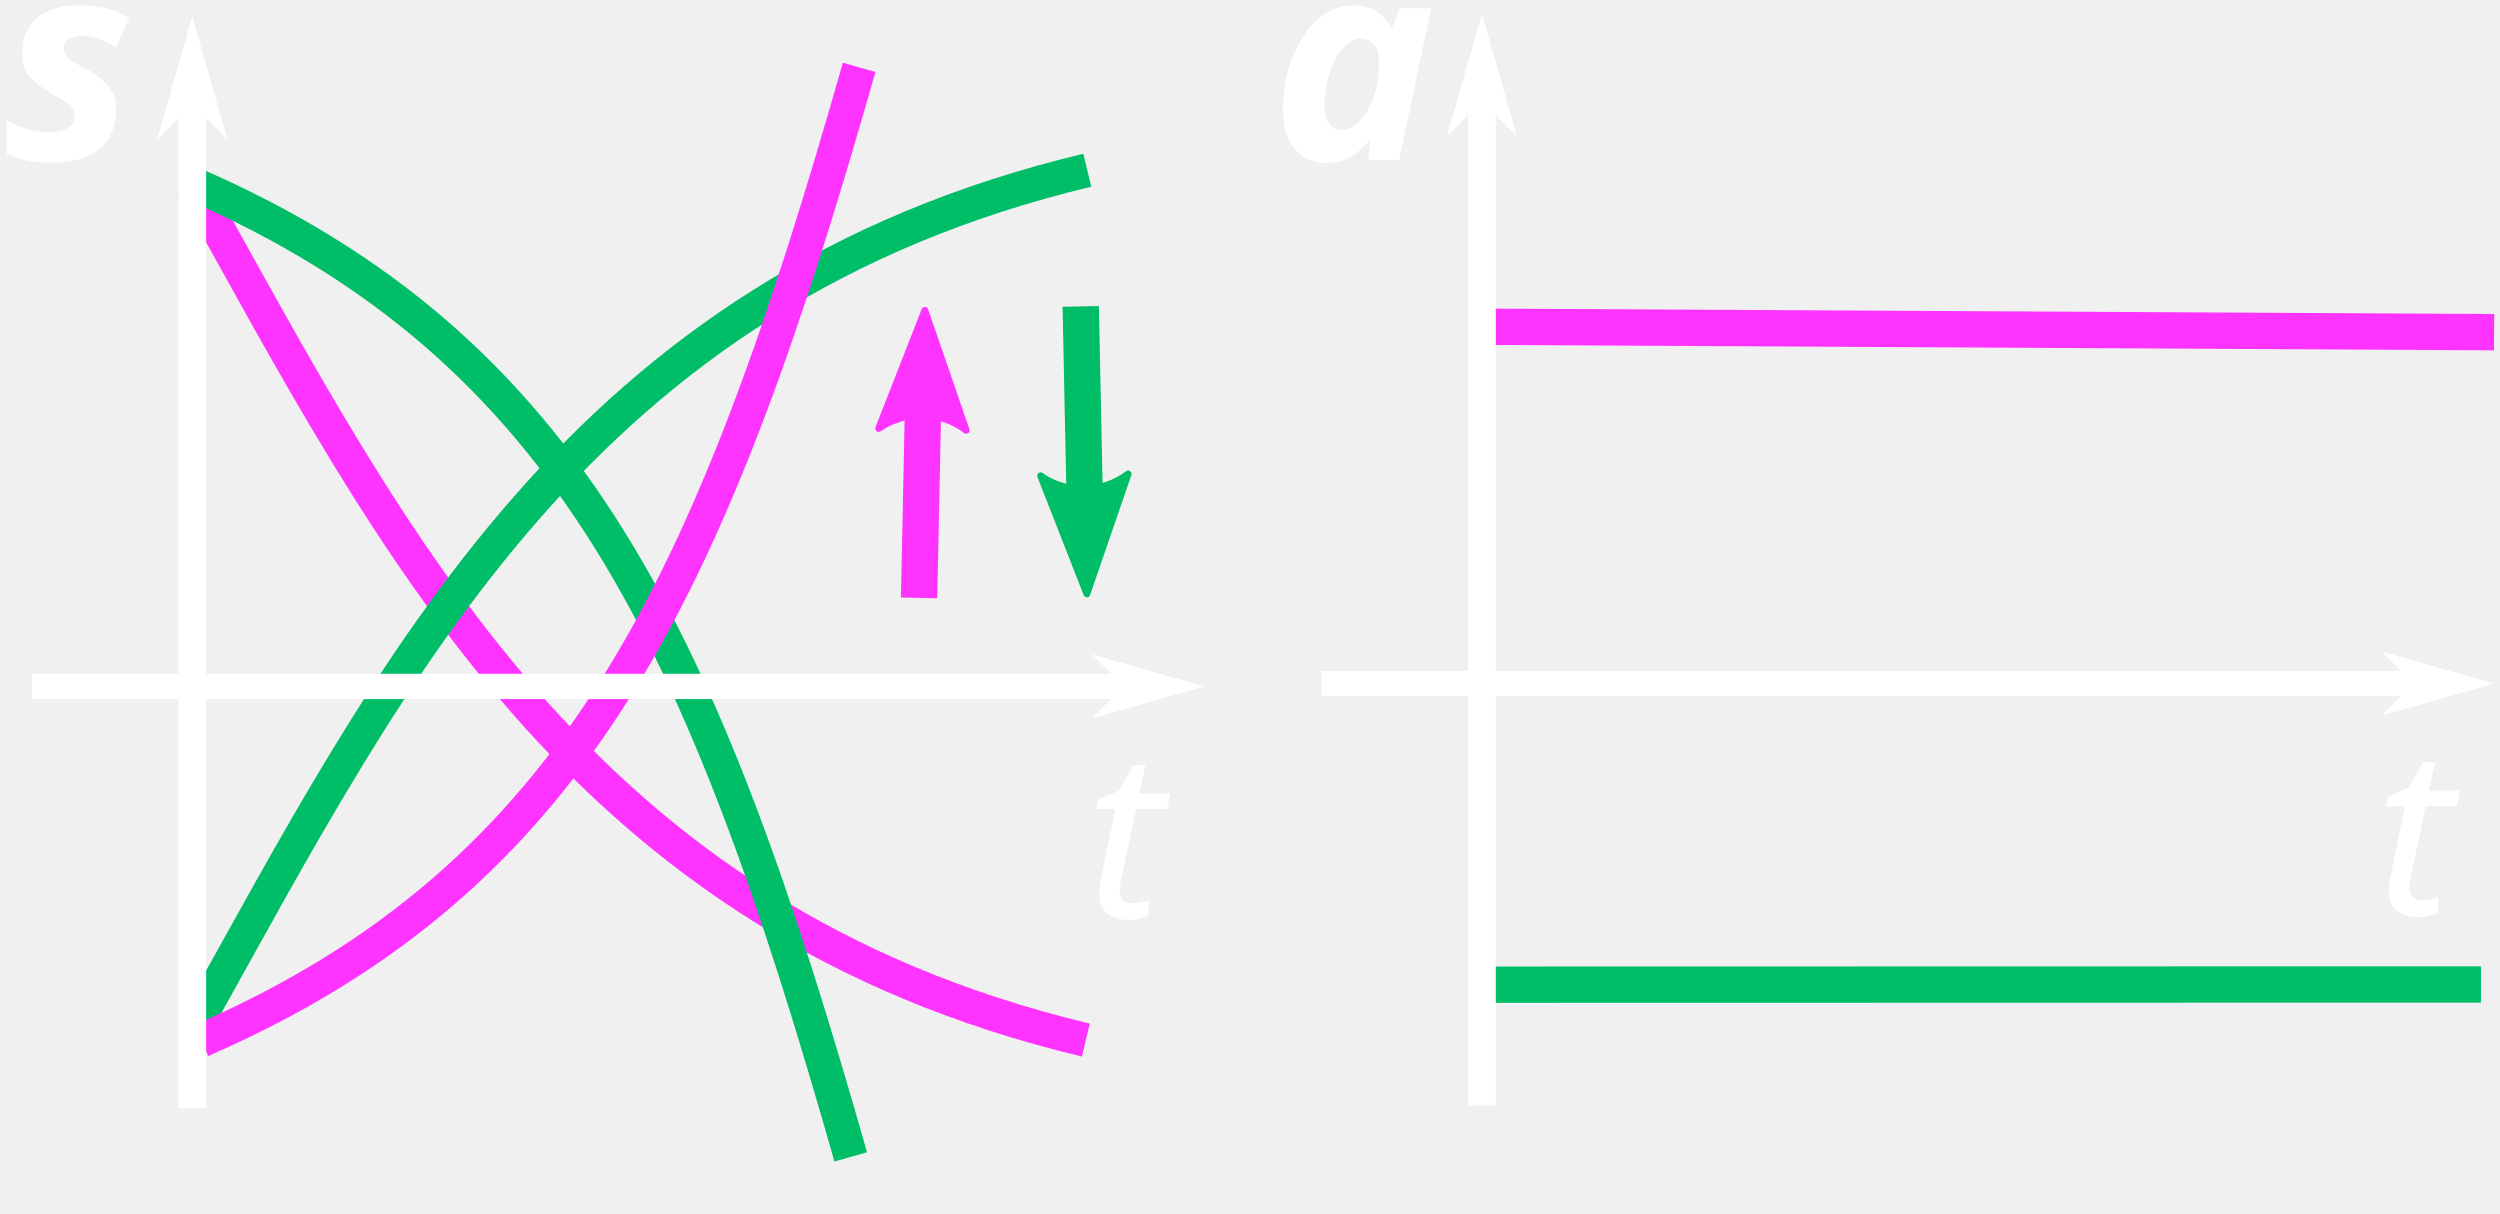
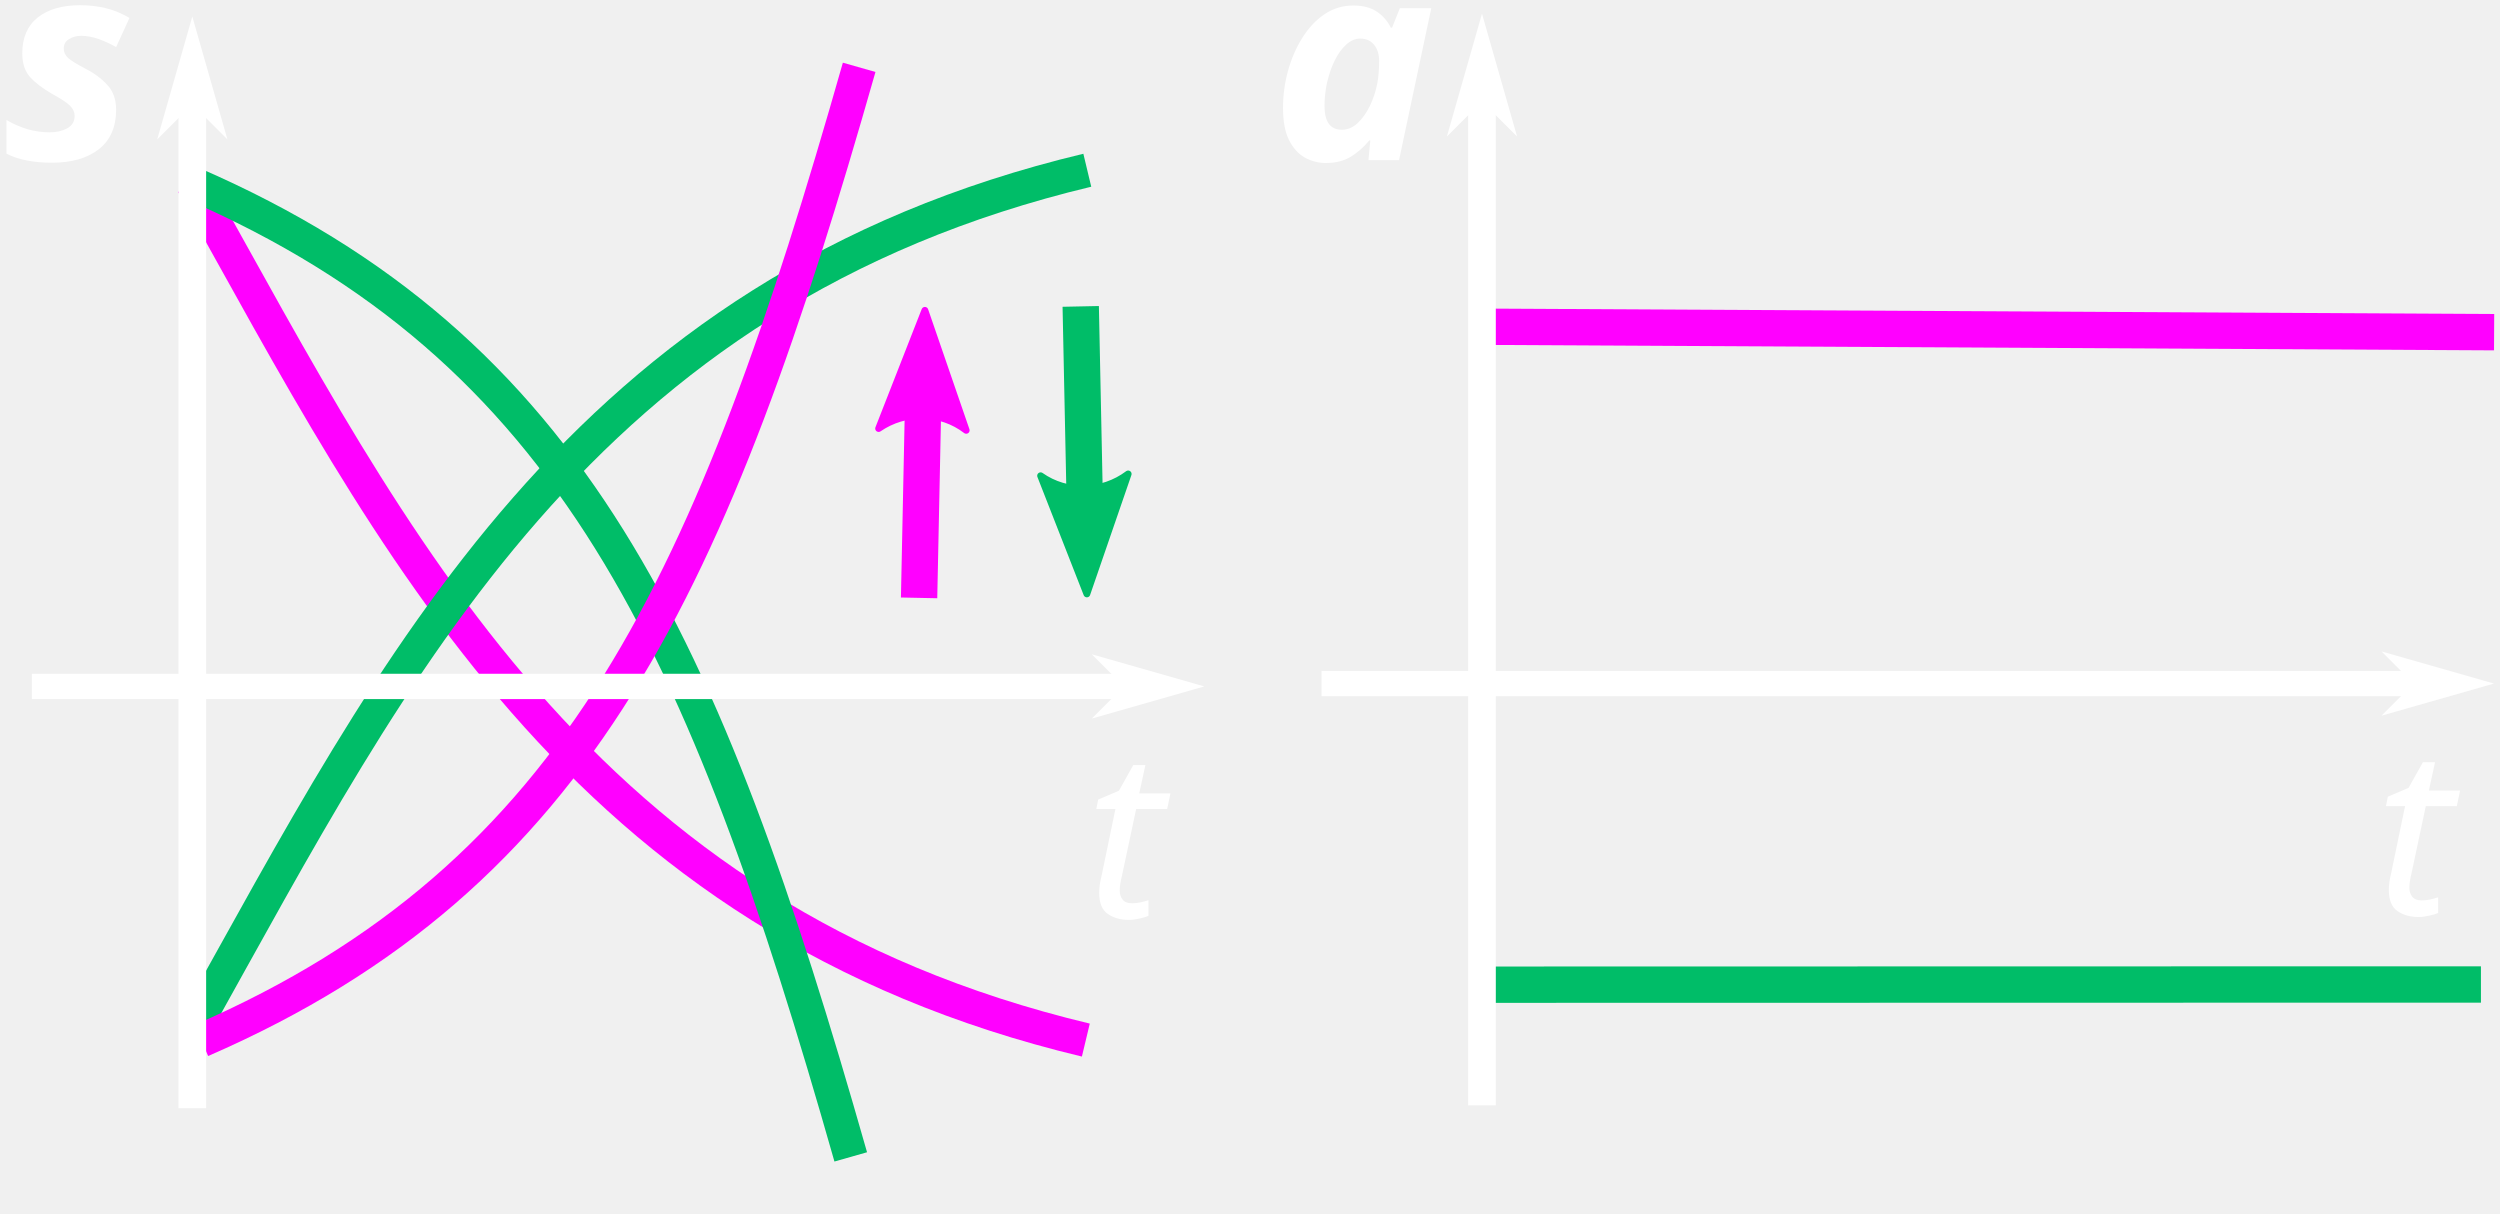
<svg xmlns="http://www.w3.org/2000/svg" width="190.232mm" height="92.34mm" viewBox="0 0 190.232 92.34" version="1.1" id="svg5">
  <defs id="defs2">
    <marker style="overflow:visible" id="marker19317" refX="0" refY="0" orient="auto">
      <path transform="matrix(-0.3,0,0,-0.3,0.69,0)" d="M 8.719,4.034 -2.207,0.016 8.719,-4.002 c -1.745,2.372 -1.735,5.617 -6e-7,8.035 z" style="fill:context-stroke;fill-rule:evenodd;stroke:context-stroke;stroke-width:0.625;stroke-linejoin:round" id="path19315" />
    </marker>
    <marker style="overflow:visible" id="marker19307" refX="0" refY="0" orient="auto">
      <path transform="matrix(-0.2,0,0,-0.2,-1.2,0)" style="fill:context-stroke;fill-rule:evenodd;stroke:context-stroke;stroke-width:1pt" d="M 0,0 5,-5 -12.5,0 5,5 Z" id="path19305" />
    </marker>
    <marker style="overflow:visible" id="marker19297" refX="0" refY="0" orient="auto">
      <path transform="matrix(-0.3,0,0,-0.3,0.69,0)" d="M 8.719,4.034 -2.207,0.016 8.719,-4.002 c -1.745,2.372 -1.735,5.617 -6e-7,8.035 z" style="fill:context-stroke;fill-rule:evenodd;stroke:context-stroke;stroke-width:0.625;stroke-linejoin:round" id="path19295" />
    </marker>
    <marker style="overflow:visible" id="Arrow2Send" refX="0" refY="0" orient="auto">
      <path transform="matrix(-0.3,0,0,-0.3,0.69,0)" d="M 8.719,4.034 -2.207,0.016 8.719,-4.002 c -1.745,2.372 -1.735,5.617 -6e-7,8.035 z" style="fill:context-stroke;fill-rule:evenodd;stroke:context-stroke;stroke-width:0.625;stroke-linejoin:round" id="path19005" />
    </marker>
    <marker style="overflow:visible" id="Arrow1Mend" refX="0" refY="0" orient="auto">
      <path transform="matrix(-0.4,0,0,-0.4,-4,0)" style="fill:context-stroke;fill-rule:evenodd;stroke:context-stroke;stroke-width:1pt" d="M 0,0 5,-5 -12.5,0 5,5 Z" id="path18981" />
    </marker>
    <marker style="overflow:visible" id="marker19233" refX="0" refY="0" orient="auto">
      <path transform="matrix(-0.2,0,0,-0.2,-1.2,0)" style="fill:context-stroke;fill-rule:evenodd;stroke:context-stroke;stroke-width:1pt" d="M 0,0 5,-5 -12.5,0 5,5 Z" id="path18987" />
    </marker>
    <marker style="overflow:visible" id="Arrow1Send" refX="0" refY="0" orient="auto">
      <path transform="matrix(-0.2,0,0,-0.2,-1.2,0)" style="fill:context-stroke;fill-rule:evenodd;stroke:context-stroke;stroke-width:1pt" d="M 0,0 5,-5 -12.5,0 5,5 Z" id="path954" />
    </marker>
    <marker style="overflow:visible" id="Arrow1Lend" refX="0" refY="0" orient="auto">
      <path transform="matrix(-0.8,0,0,-0.8,-10,0)" style="fill:context-stroke;fill-rule:evenodd;stroke:context-stroke;stroke-width:1pt" d="M 0,0 5,-5 -12.5,0 5,5 Z" id="path942" />
    </marker>
    <marker style="overflow:visible" id="Arrow1Lstart" refX="0" refY="0" orient="auto">
      <path transform="matrix(0.8,0,0,0.8,10,0)" style="fill:context-stroke;fill-rule:evenodd;stroke:context-stroke;stroke-width:1pt" d="M 0,0 5,-5 -12.5,0 5,5 Z" id="path939" />
    </marker>
    <marker style="overflow:visible" id="Arrow1Send-6" refX="0" refY="0" orient="auto">
      <path transform="matrix(-0.2,0,0,-0.2,-1.2,0)" style="fill:context-stroke;fill-rule:evenodd;stroke:context-stroke;stroke-width:1pt" d="M 0,0 5,-5 -12.5,0 5,5 Z" id="path954-4" />
    </marker>
    <marker style="overflow:visible" id="Arrow1Send-4" refX="0" refY="0" orient="auto">
      <path transform="matrix(-0.2,0,0,-0.2,-1.2,0)" style="fill:context-stroke;fill-rule:evenodd;stroke:context-stroke;stroke-width:1pt" d="M 0,0 5,-5 -12.5,0 5,5 Z" id="path954-9" />
    </marker>
    <marker style="overflow:visible" id="Arrow1Send-6-1" refX="0" refY="0" orient="auto">
      <path transform="matrix(-0.2,0,0,-0.2,-1.2,0)" style="fill:context-stroke;fill-rule:evenodd;stroke:context-stroke;stroke-width:1pt" d="M 0,0 5,-5 -12.5,0 5,5 Z" id="path954-4-0" />
    </marker>
    <marker style="overflow:visible" id="Arrow1Send-7" refX="0" refY="0" orient="auto">
      <path transform="matrix(-0.2,0,0,-0.2,-1.2,0)" style="fill:context-stroke;fill-rule:evenodd;stroke:context-stroke;stroke-width:1pt" d="M 0,0 5,-5 -12.5,0 5,5 Z" id="path954-6" />
    </marker>
    <marker style="overflow:visible" id="Arrow1Send-6-13" refX="0" refY="0" orient="auto">
      <path transform="matrix(-0.2,0,0,-0.2,-1.2,0)" style="fill:context-stroke;fill-rule:evenodd;stroke:context-stroke;stroke-width:1pt" d="M 0,0 5,-5 -12.5,0 5,5 Z" id="path954-4-2" />
    </marker>
    <marker style="overflow:visible" id="marker19317-1" refX="0" refY="0" orient="auto">
      <path transform="matrix(-0.3,0,0,-0.3,0.69,0)" d="M 8.719,4.034 -2.207,0.016 8.719,-4.002 c -1.745,2.372 -1.735,5.617 -6e-7,8.035 z" style="fill:context-stroke;fill-rule:evenodd;stroke:context-stroke;stroke-width:0.625;stroke-linejoin:round" id="path19315-5" />
    </marker>
    <marker style="overflow:visible" id="marker19297-9" refX="0" refY="0" orient="auto">
      <path transform="matrix(-0.3,0,0,-0.3,0.69,0)" d="M 8.719,4.034 -2.207,0.016 8.719,-4.002 c -1.745,2.372 -1.735,5.617 -6e-7,8.035 z" style="fill:context-stroke;fill-rule:evenodd;stroke:context-stroke;stroke-width:0.625;stroke-linejoin:round" id="path19295-9" />
    </marker>
    <marker style="overflow:visible" id="marker19297-9-0" refX="0" refY="0" orient="auto">
      <path transform="matrix(-0.3,0,0,-0.3,0.69,0)" d="M 8.719,4.034 -2.207,0.016 8.719,-4.002 c -1.745,2.372 -1.735,5.617 -6e-7,8.035 z" style="fill:context-stroke;fill-rule:evenodd;stroke:context-stroke;stroke-width:0.625;stroke-linejoin:round" id="path19295-9-2" />
    </marker>
    <marker style="overflow:visible" id="marker19297-9-0-3" refX="0" refY="0" orient="auto">
      <path transform="matrix(-0.3,0,0,-0.3,0.69,0)" d="M 8.719,4.034 -2.207,0.016 8.719,-4.002 c -1.745,2.372 -1.735,5.617 -6e-7,8.035 z" style="fill:context-stroke;fill-rule:evenodd;stroke:context-stroke;stroke-width:0.625;stroke-linejoin:round" id="path19295-9-2-8" />
    </marker>
    <marker style="overflow:visible" id="marker19297-9-0-3-4" refX="0" refY="0" orient="auto">
      <path transform="matrix(-0.3,0,0,-0.3,0.69,0)" d="M 8.719,4.034 -2.207,0.016 8.719,-4.002 c -1.745,2.372 -1.735,5.617 -6e-7,8.035 z" style="fill:context-stroke;fill-rule:evenodd;stroke:context-stroke;stroke-width:0.625;stroke-linejoin:round" id="path19295-9-2-8-0" />
    </marker>
    <marker style="overflow:visible" id="marker19297-9-9" refX="0" refY="0" orient="auto">
      <path transform="matrix(-0.3,0,0,-0.3,0.69,0)" d="M 8.719,4.034 -2.207,0.016 8.719,-4.002 c -1.745,2.372 -1.735,5.617 -6e-7,8.035 z" style="fill:context-stroke;fill-rule:evenodd;stroke:context-stroke;stroke-width:0.625;stroke-linejoin:round" id="path19295-9-6" />
    </marker>
    <marker style="overflow:visible" id="marker19297-9-0-3-4-5" refX="0" refY="0" orient="auto">
      <path transform="matrix(-0.3,0,0,-0.3,0.69,0)" d="M 8.719,4.034 -2.207,0.016 8.719,-4.002 c -1.745,2.372 -1.735,5.617 -6e-7,8.035 z" style="fill:context-stroke;fill-rule:evenodd;stroke:context-stroke;stroke-width:0.625;stroke-linejoin:round" id="path19295-9-2-8-0-4" />
    </marker>
    <marker style="overflow:visible" id="marker19297-9-9-4" refX="0" refY="0" orient="auto">
      <path transform="matrix(-0.3,0,0,-0.3,0.69,0)" d="M 8.719,4.034 -2.207,0.016 8.719,-4.002 c -1.745,2.372 -1.735,5.617 -6e-7,8.035 z" style="fill:context-stroke;fill-rule:evenodd;stroke:context-stroke;stroke-width:0.625;stroke-linejoin:round" id="path19295-9-6-1" />
    </marker>
    <marker style="overflow:visible" id="marker19297-2" refX="0" refY="0" orient="auto">
      <path transform="matrix(-0.3,0,0,-0.3,0.69,0)" d="M 8.719,4.034 -2.207,0.016 8.719,-4.002 c -1.745,2.372 -1.735,5.617 -6e-7,8.035 z" style="fill:context-stroke;fill-rule:evenodd;stroke:context-stroke;stroke-width:0.625;stroke-linejoin:round" id="path19295-8" />
    </marker>
    <marker style="overflow:visible" id="marker19317-8" refX="0" refY="0" orient="auto">
      <path transform="matrix(-0.3,0,0,-0.3,0.69,0)" d="M 8.719,4.034 -2.207,0.016 8.719,-4.002 c -1.745,2.372 -1.735,5.617 -6e-7,8.035 z" style="fill:context-stroke;fill-rule:evenodd;stroke:context-stroke;stroke-width:0.625;stroke-linejoin:round" id="path19315-6" />
    </marker>
    <marker style="overflow:visible" id="marker19317-81" refX="0" refY="0" orient="auto">
      <path transform="matrix(-0.3,0,0,-0.3,0.69,0)" d="M 8.719,4.034 -2.207,0.016 8.719,-4.002 c -1.745,2.372 -1.735,5.617 -6e-7,8.035 z" style="fill:context-stroke;fill-rule:evenodd;stroke:context-stroke;stroke-width:0.625;stroke-linejoin:round" id="path19315-3" />
    </marker>
  </defs>
  <g id="layer1" transform="translate(-15.01166,-16.16589)">
    <path style="fill:none;stroke:#00bd68;stroke-width:2.765;stroke-linecap:butt;stroke-linejoin:miter;stroke-miterlimit:4;stroke-dasharray:none;stroke-opacity:1" d="m 198.12,-28.509 50.525,22.619" id="path22732-6" />
    <path style="fill:none;stroke:#00bd68;stroke-width:2.765;stroke-linecap:butt;stroke-linejoin:miter;stroke-miterlimit:4;stroke-dasharray:none;stroke-opacity:1" d="m 128.301,91.093 75.492,-0.016" id="path22732-6-1" />
-     <path style="fill:none;stroke:#ff33ff;stroke-width:2.765;stroke-linecap:butt;stroke-linejoin:miter;stroke-miterlimit:4;stroke-dasharray:none;stroke-opacity:1;marker-end:url(#marker19317)" d="m 84.948,61.66 0.376,-18.141" id="path22732-4" />
+     <path style="fill:none;stroke:#ff00ff;stroke-width:2.765;stroke-linecap:butt;stroke-linejoin:miter;stroke-miterlimit:4;stroke-dasharray:none;stroke-opacity:1;marker-end:url(#marker19317)" d="m 84.948,61.66 0.376,-18.141" id="path22732-4" />
    <path style="fill:none;stroke:#00bd68;stroke-width:2.765;stroke-linecap:butt;stroke-linejoin:miter;stroke-miterlimit:4;stroke-dasharray:none;stroke-opacity:1;marker-end:url(#marker19317-81)" d="m 97.247,39.481 0.376,18.141" id="path22732-4-11" />
-     <path style="fill:none;stroke:#ff33ff;stroke-width:2.765;stroke-linecap:butt;stroke-linejoin:miter;stroke-miterlimit:4;stroke-dasharray:none;stroke-opacity:1" d="m 127.763,41.027 77.033,0.416" id="path22732-4-1" />
+     <path style="fill:none;stroke:#ff00ff;stroke-width:2.765;stroke-linecap:butt;stroke-linejoin:miter;stroke-miterlimit:4;stroke-dasharray:none;stroke-opacity:1" d="m 127.763,41.027 77.033,0.416" id="path22732-4-1" />
    <path style="fill:none;stroke:#de8300;stroke-width:2.765;stroke-linecap:butt;stroke-linejoin:miter;stroke-miterlimit:4;stroke-dasharray:none;stroke-opacity:1" d="m 219.742,125.461 65.372,25.486" id="path22732-6-1-0" />
    <path style="fill:none;stroke:#0045ff;stroke-width:2.765;stroke-linecap:butt;stroke-linejoin:miter;stroke-miterlimit:4;stroke-dasharray:none;stroke-opacity:1" d="M 69.071,178.732 130.928,150.676" id="path22732-4-1-3" />
    <text xml:space="preserve" style="font-style:normal;font-weight:normal;font-size:10.583px;line-height:1.25;font-family:sans-serif;letter-spacing:0px;word-spacing:0px;fill:#ffffff;fill-opacity:1;stroke:none;stroke-width:0.265" x="111.705" y="28.35" id="text5275-4-2">
      <tspan id="tspan5273-0-2" style="font-style:italic;font-variant:normal;font-weight:bold;font-stretch:normal;font-size:21.167px;font-family:sans-serif;-inkscape-font-specification:'sans-serif, Bold Italic';font-variant-ligatures:normal;font-variant-caps:normal;font-variant-numeric:normal;font-variant-east-asian:normal;stroke-width:0.265" x="111.705" y="28.35">a</tspan>
    </text>
    <path style="fill:none;stroke:#ffffff;stroke-width:1.926;stroke-linecap:butt;stroke-linejoin:miter;stroke-miterlimit:4;stroke-dasharray:none;stroke-opacity:1;marker-end:url(#Arrow1Send-7)" d="m 115.573,68.18 h 85.773" id="path857-1" />
    <path style="fill:none;stroke:#ffffff;stroke-width:2.104;stroke-linecap:butt;stroke-linejoin:miter;stroke-miterlimit:4;stroke-dasharray:none;stroke-opacity:1;marker-end:url(#Arrow1Send-6-13)" d="M 127.78,100.276 V 20.963" id="path857-6-4" />
    <text xml:space="preserve" style="font-style:normal;font-weight:normal;font-size:10.583px;line-height:1.25;font-family:sans-serif;letter-spacing:0px;word-spacing:0px;fill:#ffffff;fill-opacity:1;stroke:none;stroke-width:0.265" x="195.785" y="85.775" id="text5275-0">
      <tspan id="tspan5273-7" style="font-style:italic;font-variant:normal;font-weight:normal;font-stretch:normal;font-size:17.639px;font-family:sans-serif;-inkscape-font-specification:'sans-serif, Italic';font-variant-ligatures:normal;font-variant-caps:normal;font-variant-numeric:normal;font-variant-east-asian:normal;stroke-width:0.265" x="195.785" y="85.775">t</tspan>
    </text>
-     <text xml:space="preserve" style="font-style:normal;font-weight:normal;font-size:10.583px;line-height:1.25;font-family:sans-serif;letter-spacing:0px;word-spacing:0px;fill:#ff33ff;fill-opacity:1;stroke:#ff33ff;stroke-width:0.265;stroke-opacity:1" x="144.495" y="-47.471" id="text21167-70" transform="rotate(-0.0568034)">
-       <tspan id="tspan21165-4" style="font-style:normal;font-variant:normal;font-weight:bold;font-stretch:normal;font-size:10.583px;font-family:sans-serif;-inkscape-font-specification:'sans-serif, Bold';font-variant-ligatures:normal;font-variant-caps:normal;font-variant-numeric:normal;font-variant-east-asian:normal;fill:#ff33ff;fill-opacity:1;stroke:#ff33ff;stroke-width:0.265;stroke-opacity:1" x="144.495" y="-47.471">UBRZANO</tspan>
+     <text xml:space="preserve" style="font-style:normal;font-weight:normal;font-size:10.583px;line-height:1.25;font-family:sans-serif;letter-spacing:0px;word-spacing:0px;fill:#ff00ff;fill-opacity:1;stroke:#ff00ff;stroke-width:0.265;stroke-opacity:1" x="144.495" y="-47.471" id="text21167-70" transform="rotate(-0.0568034)">
+       <tspan id="tspan21165-4" style="font-style:normal;font-variant:normal;font-weight:bold;font-stretch:normal;font-size:10.583px;font-family:sans-serif;-inkscape-font-specification:'sans-serif, Bold';font-variant-ligatures:normal;font-variant-caps:normal;font-variant-numeric:normal;font-variant-east-asian:normal;fill:#ff00ff;fill-opacity:1;stroke:#ff00ff;stroke-width:0.265;stroke-opacity:1" x="144.495" y="-47.471">UBRZANO</tspan>
    </text>
    <text xml:space="preserve" style="font-style:normal;font-weight:normal;font-size:10.583px;line-height:1.25;font-family:sans-serif;letter-spacing:0px;word-spacing:0px;fill:#00bd68;fill-opacity:1;stroke:none;stroke-width:0.265" x="161.897" y="153.301" id="text21167-7-8" transform="rotate(-0.2128623)">
      <tspan id="tspan21165-2-0" style="font-style:normal;font-variant:normal;font-weight:bold;font-stretch:normal;font-size:10.583px;font-family:sans-serif;-inkscape-font-specification:'sans-serif, Bold';font-variant-ligatures:normal;font-variant-caps:normal;font-variant-numeric:normal;font-variant-east-asian:normal;fill:#00bd68;fill-opacity:1;stroke-width:0.265" x="161.897" y="153.301">USPORENO</tspan>
    </text>
-     <path style="fill:none;stroke:#ff33ff;stroke-width:2.579;stroke-linecap:butt;stroke-linejoin:miter;stroke-miterlimit:4;stroke-dasharray:none;stroke-opacity:1" d="m 29.694,30.146 c 15.308,27.443 29.293,55.918 67.942,65.162" id="path22732-4-1-8-0-8-0" />
+     <path style="fill:none;stroke:#ff00ff;stroke-width:2.579;stroke-linecap:butt;stroke-linejoin:miter;stroke-miterlimit:4;stroke-dasharray:none;stroke-opacity:1" d="m 29.694,30.146 c 15.308,27.443 29.293,55.918 67.942,65.162" id="path22732-4-1-8-0-8-0" />
    <path style="fill:none;stroke:#00bd68;stroke-width:2.579;stroke-linecap:butt;stroke-linejoin:miter;stroke-miterlimit:4;stroke-dasharray:none;stroke-opacity:1" d="M 29.806,94.282 C 45.114,66.839 59.098,38.364 97.747,29.12" id="path22732-4-1-8-0-8" />
    <path style="fill:none;stroke:#00bd68;stroke-width:2.579;stroke-linecap:butt;stroke-linejoin:miter;stroke-miterlimit:4;stroke-dasharray:none;stroke-opacity:1" d="M 29.694,30.146 C 58.583,42.703 68.608,65.064 79.747,104.197" id="path22732-4-1-8-0-3-3-8" />
-     <path style="fill:none;stroke:#ff33ff;stroke-width:2.579;stroke-linecap:butt;stroke-linejoin:miter;stroke-miterlimit:4;stroke-dasharray:none;stroke-opacity:1" d="M 30.335,95.34 C 59.224,82.783 69.248,60.422 80.388,21.289" id="path22732-4-1-8-0-3-3" />
+     <path style="fill:none;stroke:#ff00ff;stroke-width:2.579;stroke-linecap:butt;stroke-linejoin:miter;stroke-miterlimit:4;stroke-dasharray:none;stroke-opacity:1" d="M 30.335,95.34 C 59.224,82.783 69.248,60.422 80.388,21.289" id="path22732-4-1-8-0-3-3" />
    <path style="fill:none;stroke:#ffffff;stroke-width:1.926;stroke-linecap:butt;stroke-linejoin:miter;stroke-miterlimit:4;stroke-dasharray:none;stroke-opacity:1;marker-end:url(#Arrow1Send)" d="M 17.437,68.398 H 103.211" id="path857" />
    <path style="fill:none;stroke:#ffffff;stroke-width:2.104;stroke-linecap:butt;stroke-linejoin:miter;stroke-miterlimit:4;stroke-dasharray:none;stroke-opacity:1;marker-end:url(#Arrow1Send-6)" d="M 29.645,100.494 V 21.181" id="path857-6" />
    <text xml:space="preserve" style="font-style:normal;font-weight:normal;font-size:10.583px;line-height:1.25;font-family:sans-serif;letter-spacing:0px;word-spacing:0px;fill:#ffffff;fill-opacity:1;stroke:none;stroke-width:0.265" x="97.651" y="85.993" id="text5275">
      <tspan id="tspan5273" style="font-style:italic;font-variant:normal;font-weight:normal;font-stretch:normal;font-size:17.639px;font-family:sans-serif;-inkscape-font-specification:'sans-serif, Italic';font-variant-ligatures:normal;font-variant-caps:normal;font-variant-numeric:normal;font-variant-east-asian:normal;stroke-width:0.265" x="97.651" y="85.993">t</tspan>
    </text>
    <text xml:space="preserve" style="font-style:normal;font-weight:normal;font-size:10.583px;line-height:1.25;font-family:sans-serif;letter-spacing:0px;word-spacing:0px;fill:#ffffff;fill-opacity:1;stroke:none;stroke-width:0.265" x="15.269" y="28.327" id="text5275-4">
      <tspan id="tspan5273-0" style="font-style:italic;font-variant:normal;font-weight:bold;font-stretch:normal;font-size:21.167px;font-family:sans-serif;-inkscape-font-specification:'sans-serif, Bold Italic';font-variant-ligatures:normal;font-variant-caps:normal;font-variant-numeric:normal;font-variant-east-asian:normal;stroke-width:0.265" x="15.269" y="28.327">s</tspan>
    </text>
    <path style="fill:none;stroke:#00bd68;stroke-width:1.665;stroke-linecap:butt;stroke-linejoin:miter;stroke-miterlimit:4;stroke-dasharray:none;stroke-opacity:1" d="m -28.177,118.93 c 6.053,13.177 20.686,22.634 56.305,22.989" id="path22732-4-1-8-0" />
-     <path style="fill:none;stroke:#ff33ff;stroke-width:1.665;stroke-linecap:butt;stroke-linejoin:miter;stroke-miterlimit:4;stroke-dasharray:none;stroke-opacity:1" d="m -45.954,44.403 c 18.938,7.939 38.216,15.381 45.58,40.265" id="path22732-4-1-8-0-3-3-3" />
-     <text xml:space="preserve" style="font-style:normal;font-weight:normal;font-size:10.583px;line-height:1.25;font-family:sans-serif;letter-spacing:0px;word-spacing:0px;fill:#ff33ff;fill-opacity:1;stroke:#ff33ff;stroke-width:0.265;stroke-opacity:1" x="69.351" y="-57.332" id="text21167-70-3" transform="rotate(-0.0568034)">
-       <tspan id="tspan21165-4-8" style="font-style:normal;font-variant:normal;font-weight:bold;font-stretch:normal;font-size:8.819px;font-family:sans-serif;-inkscape-font-specification:'sans-serif, Bold';font-variant-ligatures:normal;font-variant-caps:normal;font-variant-numeric:normal;font-variant-east-asian:normal;fill:#ff33ff;fill-opacity:1;stroke:#ff33ff;stroke-width:0.265;stroke-opacity:1" x="69.351" y="-57.332">nagib se</tspan>
-       <tspan style="font-style:normal;font-variant:normal;font-weight:bold;font-stretch:normal;font-size:8.819px;font-family:sans-serif;-inkscape-font-specification:'sans-serif, Bold';font-variant-ligatures:normal;font-variant-caps:normal;font-variant-numeric:normal;font-variant-east-asian:normal;fill:#ff33ff;fill-opacity:1;stroke:#ff33ff;stroke-width:0.265;stroke-opacity:1" x="69.351" y="-44.103" id="tspan82345">povećava</tspan>
+     <path style="fill:none;stroke:#ff00ff;stroke-width:1.665;stroke-linecap:butt;stroke-linejoin:miter;stroke-miterlimit:4;stroke-dasharray:none;stroke-opacity:1" d="m -45.954,44.403 c 18.938,7.939 38.216,15.381 45.58,40.265" id="path22732-4-1-8-0-3-3-3" />
+     <text xml:space="preserve" style="font-style:normal;font-weight:normal;font-size:10.583px;line-height:1.25;font-family:sans-serif;letter-spacing:0px;word-spacing:0px;fill:#fc00ff;fill-opacity:1;stroke:#ff00ff;stroke-width:0.265;stroke-opacity:1" x="69.351" y="-57.332" id="text21167-70-3" transform="rotate(-0.0568034)">
+       <tspan id="tspan21165-4-8" style="font-style:normal;font-variant:normal;font-weight:bold;font-stretch:normal;font-size:8.819px;font-family:sans-serif;-inkscape-font-specification:'sans-serif, Bold';font-variant-ligatures:normal;font-variant-caps:normal;font-variant-numeric:normal;font-variant-east-asian:normal;fill:#fc00ff;fill-opacity:1;stroke:#ff00ff;stroke-width:0.265;stroke-opacity:1" x="69.351" y="-57.332">nagib se</tspan>
+       <tspan style="font-style:normal;font-variant:normal;font-weight:bold;font-stretch:normal;font-size:8.819px;font-family:sans-serif;-inkscape-font-specification:'sans-serif, Bold';font-variant-ligatures:normal;font-variant-caps:normal;font-variant-numeric:normal;font-variant-east-asian:normal;fill:#fc00ff;fill-opacity:1;stroke:#ff00ff;stroke-width:0.265;stroke-opacity:1" x="69.351" y="-44.103" id="tspan82345">povećava</tspan>
    </text>
    <text xml:space="preserve" style="font-style:normal;font-weight:normal;font-size:10.583px;line-height:1.25;font-family:sans-serif;letter-spacing:0px;word-spacing:0px;fill:#00bd68;fill-opacity:1;stroke:none;stroke-width:0.265" x="-81.153" y="92.993" id="text21167-70-3-8" transform="rotate(-0.0568034)">
      <tspan style="font-style:normal;font-variant:normal;font-weight:bold;font-stretch:normal;font-size:8.819px;font-family:sans-serif;-inkscape-font-specification:'sans-serif, Bold';font-variant-ligatures:normal;font-variant-caps:normal;font-variant-numeric:normal;font-variant-east-asian:normal;fill:#00bd68;fill-opacity:1;stroke-width:0.265" x="-81.153" y="92.993" id="tspan82345-0">nagib se </tspan>
      <tspan style="font-style:normal;font-variant:normal;font-weight:bold;font-stretch:normal;font-size:8.819px;font-family:sans-serif;-inkscape-font-specification:'sans-serif, Bold';font-variant-ligatures:normal;font-variant-caps:normal;font-variant-numeric:normal;font-variant-east-asian:normal;fill:#00bd68;fill-opacity:1;stroke-width:0.265" x="-81.153" y="106.222" id="tspan90214">smanjuje</tspan>
    </text>
  </g>
</svg>
